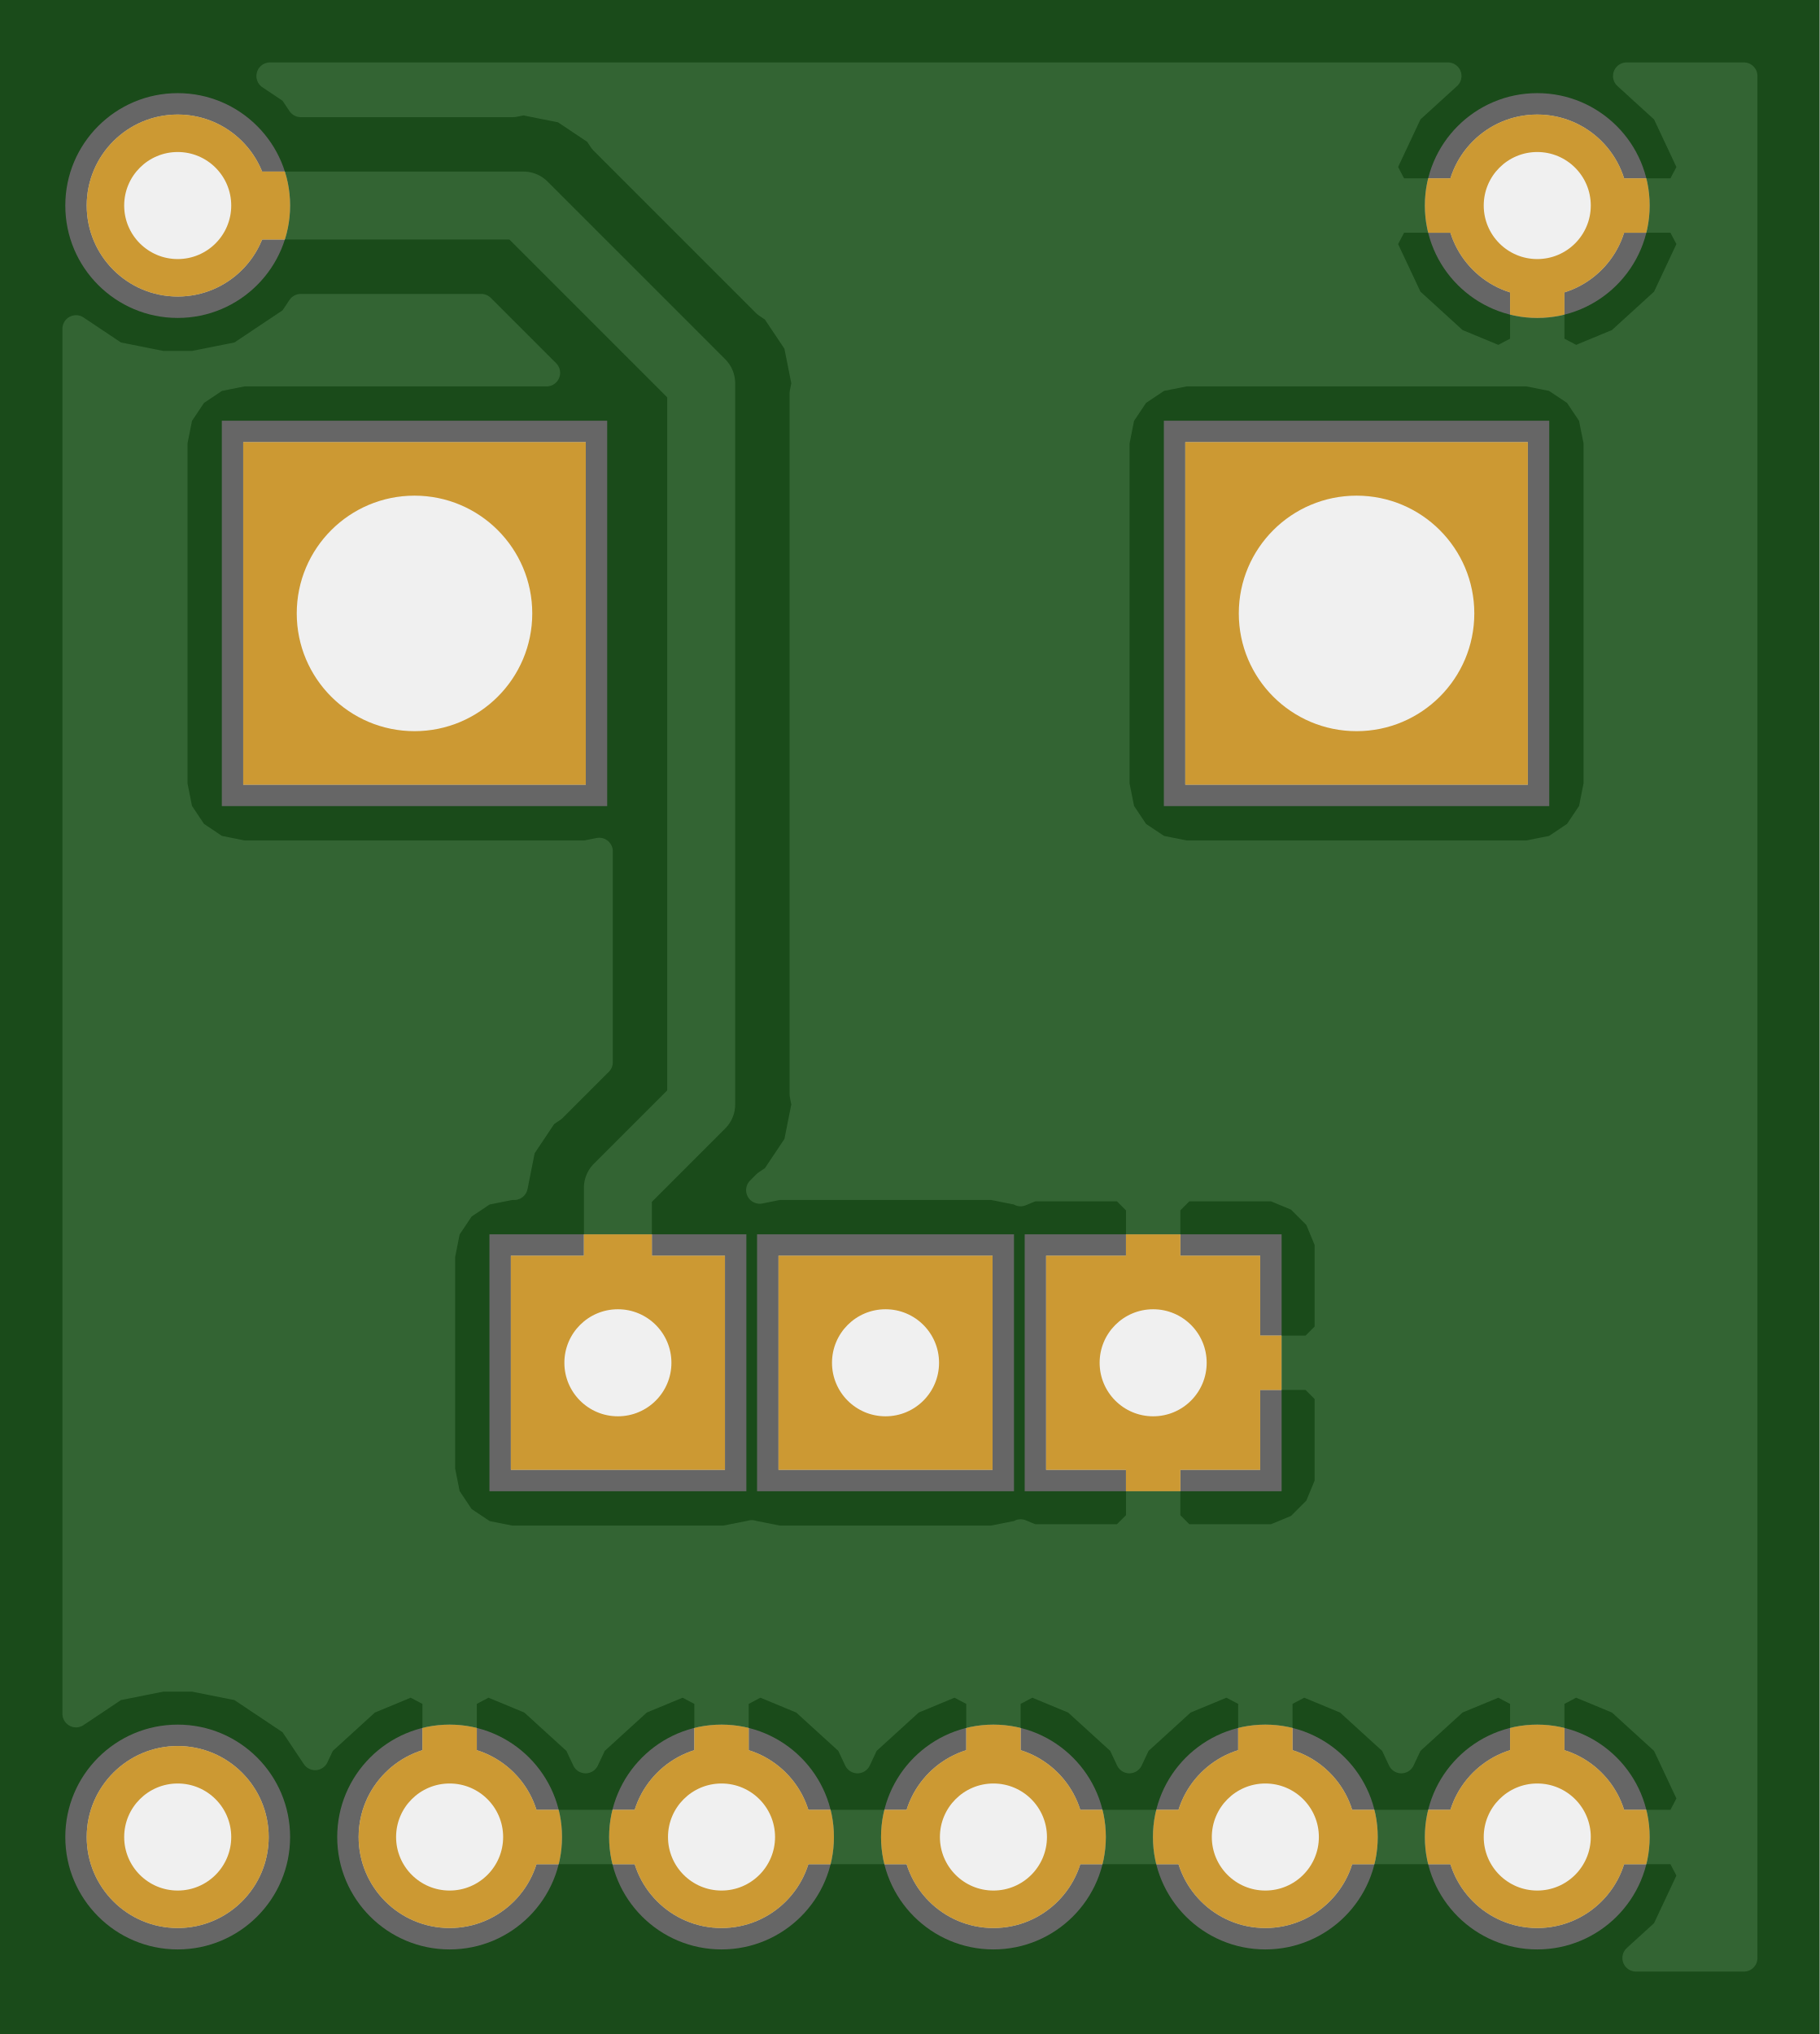
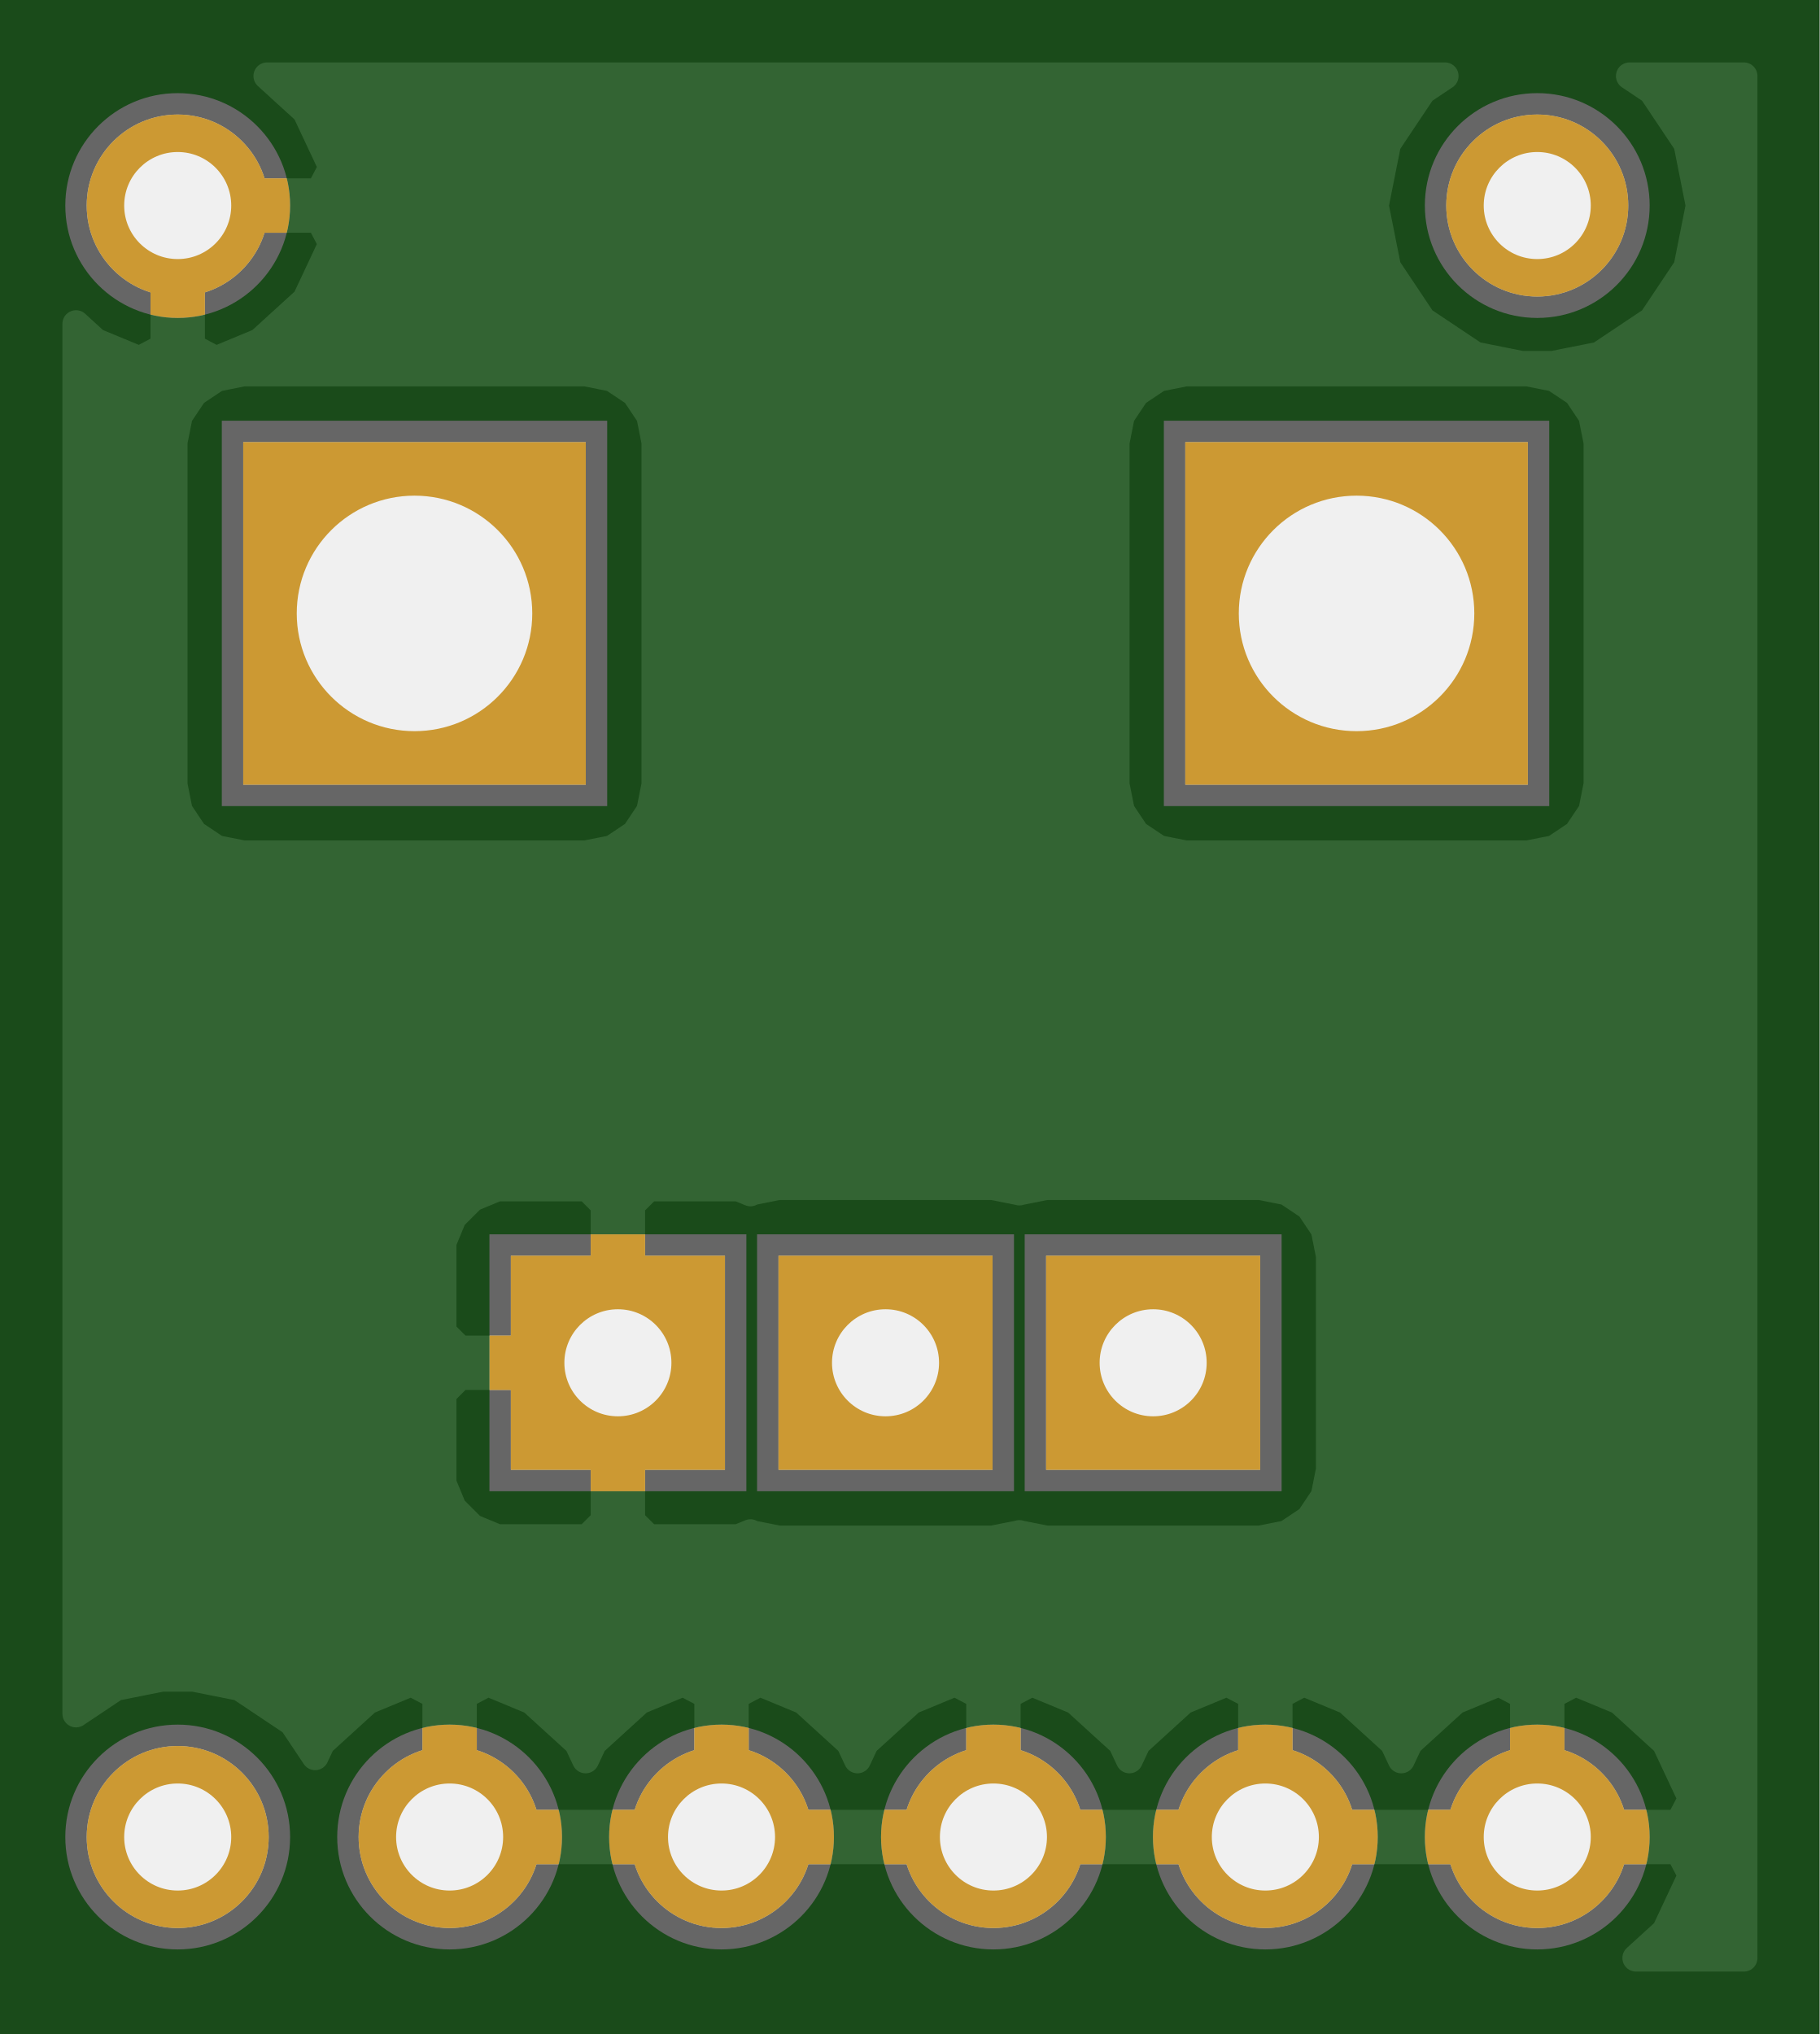
- <svg xmlns="http://www.w3.org/2000/svg" xmlns:xlink="http://www.w3.org/1999/xlink" version="1.1" stroke-linecap="round" stroke-linejoin="round" stroke-width="0" fill-rule="evenodd" clip-rule="evenodd" id="dhSKt8NmKTb2kOs9XMkF_bottom" viewBox="101000 -75000 17000 19000" width="17mm" height="19mm" class="w-100 h-100">
+ <svg xmlns="http://www.w3.org/2000/svg" xmlns:xlink="http://www.w3.org/1999/xlink" version="1.1" stroke-linecap="round" stroke-linejoin="round" stroke-width="0" fill-rule="evenodd" clip-rule="evenodd" id="k1Z9Ly0tXZukV28f97GK_bottom" viewBox="101000 -75000 17000 19000" width="17mm" height="19mm" class="w-100 h-100">
  <defs>
-     <style>.dhSKt8NmKTb2kOs9XMkF_fr4 {color: #666666;}
- .dhSKt8NmKTb2kOs9XMkF_cu {color: #cccccc;}
- .dhSKt8NmKTb2kOs9XMkF_cf {color: #cc9933;}
- .dhSKt8NmKTb2kOs9XMkF_sm {color: #004200; opacity: 0.75;}
- .dhSKt8NmKTb2kOs9XMkF_ss {color: #ffffff;}
- .dhSKt8NmKTb2kOs9XMkF_sp {color: #999999;}
- .dhSKt8NmKTb2kOs9XMkF_out {color: #000000;}</style>
-     <rect x="-1050" y="-1050" width="2100" height="2100" rx="1050" ry="1050" id="hdD-TEZAPT-kZt_N0FOR_pad-10" />
-     <rect x="-1800" y="-1800" width="3600" height="3600" id="hdD-TEZAPT-kZt_N0FOR_pad-11" />
-     <rect x="-1200" y="-1200" width="2400" height="2400" id="hdD-TEZAPT-kZt_N0FOR_pad-12" />
-     <rect x="-850" y="-850" width="1700" height="1700" rx="850" ry="850" id="xu5Cgix_JtamoQYkvxIE_pad-10" />
-     <rect x="-1600" y="-1600" width="3200" height="3200" id="xu5Cgix_JtamoQYkvxIE_pad-11" />
-     <rect x="-1000" y="-1000" width="2000" height="2000" id="xu5Cgix_JtamoQYkvxIE_pad-12" />
-     <circle cx="0" cy="0" r="175" id="xu5Cgix_JtamoQYkvxIE_pad-15" />
-     <circle cx="0" cy="0" r="500" id="Y_iIv_nCjT0lIfGfV2vW_pad-1" />
-     <circle cx="0" cy="0" r="1100" id="Y_iIv_nCjT0lIfGfV2vW_pad-2" />
-     <g id="dhSKt8NmKTb2kOs9XMkF_bottom_soldermask">
-       <use xlink:href="#hdD-TEZAPT-kZt_N0FOR_pad-10" x="116340" y="-73160" />
-       <use xlink:href="#hdD-TEZAPT-kZt_N0FOR_pad-10" x="113800" y="-73160" />
-       <use xlink:href="#hdD-TEZAPT-kZt_N0FOR_pad-10" x="111260" y="-73160" />
-       <use xlink:href="#hdD-TEZAPT-kZt_N0FOR_pad-10" x="108720" y="-73160" />
-       <use xlink:href="#hdD-TEZAPT-kZt_N0FOR_pad-10" x="106180" y="-73160" />
-       <use xlink:href="#hdD-TEZAPT-kZt_N0FOR_pad-10" x="103640" y="-73160" />
-       <use xlink:href="#hdD-TEZAPT-kZt_N0FOR_pad-10" x="116340" y="-57920" />
-       <use xlink:href="#hdD-TEZAPT-kZt_N0FOR_pad-10" x="103640" y="-57920" />
-       <use xlink:href="#hdD-TEZAPT-kZt_N0FOR_pad-11" x="114128" y="-61730" />
-       <use xlink:href="#hdD-TEZAPT-kZt_N0FOR_pad-12" x="112228" y="-68730" />
-       <use xlink:href="#hdD-TEZAPT-kZt_N0FOR_pad-12" x="109728" y="-68730" />
-       <use xlink:href="#hdD-TEZAPT-kZt_N0FOR_pad-12" x="107228" y="-68730" />
-       <use xlink:href="#hdD-TEZAPT-kZt_N0FOR_pad-11" x="105328" y="-61730" />
+     <style>.k1Z9Ly0tXZukV28f97GK_fr4 {color: #666666;}
+ .k1Z9Ly0tXZukV28f97GK_cu {color: #cccccc;}
+ .k1Z9Ly0tXZukV28f97GK_cf {color: #cc9933;}
+ .k1Z9Ly0tXZukV28f97GK_sm {color: #004200; opacity: 0.75;}
+ .k1Z9Ly0tXZukV28f97GK_ss {color: #ffffff;}
+ .k1Z9Ly0tXZukV28f97GK_sp {color: #999999;}
+ .k1Z9Ly0tXZukV28f97GK_out {color: #000000;}</style>
+     <rect x="-1050" y="-1050" width="2100" height="2100" rx="1050" ry="1050" id="PtzRZPtSU6auzMOKaxxV_pad-10" />
+     <rect x="-1800" y="-1800" width="3600" height="3600" id="PtzRZPtSU6auzMOKaxxV_pad-11" />
+     <rect x="-1200" y="-1200" width="2400" height="2400" id="PtzRZPtSU6auzMOKaxxV_pad-12" />
+     <rect x="-850" y="-850" width="1700" height="1700" rx="850" ry="850" id="iMvUg0qoaDJU-vgGCYOq_pad-10" />
+     <rect x="-1600" y="-1600" width="3200" height="3200" id="iMvUg0qoaDJU-vgGCYOq_pad-11" />
+     <rect x="-1000" y="-1000" width="2000" height="2000" id="iMvUg0qoaDJU-vgGCYOq_pad-12" />
+     <circle cx="0" cy="0" r="175" id="iMvUg0qoaDJU-vgGCYOq_pad-14" />
+     <circle cx="0" cy="0" r="500" id="w_ullhJQU_1_U3kxt01N_pad-1" />
+     <circle cx="0" cy="0" r="1100" id="w_ullhJQU_1_U3kxt01N_pad-2" />
+     <g id="k1Z9Ly0tXZukV28f97GK_bottom_soldermask">
+       <use xlink:href="#PtzRZPtSU6auzMOKaxxV_pad-10" x="116340" y="-73160" />
+       <use xlink:href="#PtzRZPtSU6auzMOKaxxV_pad-10" x="113800" y="-73160" />
+       <use xlink:href="#PtzRZPtSU6auzMOKaxxV_pad-10" x="111260" y="-73160" />
+       <use xlink:href="#PtzRZPtSU6auzMOKaxxV_pad-10" x="108720" y="-73160" />
+       <use xlink:href="#PtzRZPtSU6auzMOKaxxV_pad-10" x="106180" y="-73160" />
+       <use xlink:href="#PtzRZPtSU6auzMOKaxxV_pad-10" x="103640" y="-73160" />
+       <use xlink:href="#PtzRZPtSU6auzMOKaxxV_pad-10" x="116340" y="-57920" />
+       <use xlink:href="#PtzRZPtSU6auzMOKaxxV_pad-10" x="103640" y="-57920" />
+       <use xlink:href="#PtzRZPtSU6auzMOKaxxV_pad-11" x="114128" y="-61730" />
+       <use xlink:href="#PtzRZPtSU6auzMOKaxxV_pad-12" x="112228" y="-68730" />
+       <use xlink:href="#PtzRZPtSU6auzMOKaxxV_pad-12" x="109728" y="-68730" />
+       <use xlink:href="#PtzRZPtSU6auzMOKaxxV_pad-12" x="107228" y="-68730" />
+       <use xlink:href="#PtzRZPtSU6auzMOKaxxV_pad-11" x="105328" y="-61730" />
    </g>
-     <g id="dhSKt8NmKTb2kOs9XMkF_bottom_copper">
-       <use xlink:href="#xu5Cgix_JtamoQYkvxIE_pad-10" x="116340" y="-73160" />
-       <use xlink:href="#xu5Cgix_JtamoQYkvxIE_pad-10" x="113800" y="-73160" />
-       <use xlink:href="#xu5Cgix_JtamoQYkvxIE_pad-10" x="111260" y="-73160" />
-       <use xlink:href="#xu5Cgix_JtamoQYkvxIE_pad-10" x="108720" y="-73160" />
-       <use xlink:href="#xu5Cgix_JtamoQYkvxIE_pad-10" x="106180" y="-73160" />
-       <use xlink:href="#xu5Cgix_JtamoQYkvxIE_pad-10" x="103640" y="-73160" />
-       <use xlink:href="#xu5Cgix_JtamoQYkvxIE_pad-10" x="116340" y="-57920" />
-       <use xlink:href="#xu5Cgix_JtamoQYkvxIE_pad-10" x="103640" y="-57920" />
-       <use xlink:href="#xu5Cgix_JtamoQYkvxIE_pad-11" x="114128" y="-61730" />
-       <use xlink:href="#xu5Cgix_JtamoQYkvxIE_pad-12" x="112228" y="-68730" />
-       <use xlink:href="#xu5Cgix_JtamoQYkvxIE_pad-12" x="109728" y="-68730" />
-       <use xlink:href="#xu5Cgix_JtamoQYkvxIE_pad-12" x="107228" y="-68730" />
-       <use xlink:href="#xu5Cgix_JtamoQYkvxIE_pad-11" x="105328" y="-61730" />
-       <path d="M 112228 -67095 112228 -68730 M 111450 -66317 112228 -67095 M 111450 -59580 111450 -66317 M 113110 -57920 111450 -59580 M 116340 -57920 113110 -57920" fill="none" stroke-width="635" />
-       <path d="M 102444.817 -57038.642 102198.514 -57563.108 102319.181 -57793 103513 -57793 103513 -57773 103767 -57773 103767 -57793 104960.819 -57793 105081.486 -57563.108 104835.183 -57038.642 104474.567 -56710 115477.964 -56710 115269.375 -56849.375 115190.446 -56967.5 113203.81 -56967.5 113110 -56948.84 113016.19 -56967.5 112738.353 -57022.765 112423.286 -57233.286 112370.147 -57312.814 110842.819 -58840.144 110763.286 -58893.286 110563.93 -59191.645 110552.765 -59208.354 110478.84 -59580 110497.5 -59673.81 110497.501 -66223.185 110478.84 -66317 110552.765 -66688.646 110552.766 -66688.647 110763.287 -67003.714 110842.817 -67056.854 110903.415 -67117.452 110728 -67082.56 108728 -67082.56 108480.235 -67131.843 108466.084 -67141.299 108354.309 -67095 107513.75 -67095 107355 -67253.75 107355 -68603 107375 -68603 107375 -68857 107355 -68857 107355 -70206.25 107513.75 -70365 108354.309 -70365 108466.084 -70318.701 108480.235 -70328.157 108728 -70377.44 110728 -70377.44 110975.765 -70328.157 110978 -70326.664 110980.235 -70328.157 111228 -70377.44 113228 -70377.44 113475.765 -70328.157 113685.809 -70187.809 113826.157 -69977.765 113875.44 -69730 113875.44 -67730 113826.157 -67482.235 113685.809 -67272.191 113475.765 -67131.843 113228 -67082.56 113196.686 -67082.56 113165.183 -66924.185 113125.235 -66723.353 112914.714 -66408.286 112835.183 -66355.145 112402.5 -65922.463 112402.5 -63952.477 112528 -63977.44 115728 -63977.44 115975.765 -63928.157 116185.809 -63787.809 116326.157 -63577.765 116375.44 -63330 116375.44 -60130 116326.157 -59882.235 116185.809 -59672.191 115975.765 -59531.843 115728 -59482.56 112894.478 -59482.56 113504.539 -58872.5 115190.446 -58872.5 115269.375 -58990.625 115760.582 -59318.839 116193.744 -59405 116486.256 -59405 116919.418 -59318.839 117290.001 -59071.223 117290 -72008.776 116919.418 -71761.161 116486.256 -71675 116193.744 -71675 115760.582 -71761.161 115269.375 -72089.375 115056.157 -72408.478 114995.183 -72278.642 114566.924 -71888.355 114156.89 -71718.524 113927 -71839.845 113927 -73033 113947 -73033 113947 -73287 113927 -73287 113927 -73307 113673 -73307 113673 -73287 111387 -73287 111387 -73307 111133 -73307 111133 -73287 108847 -73287 108847 -73307 108593 -73307 108593 -73287 106307 -73287 106307 -73307 106053 -73307 106053 -73287 103767 -73287 103767 -73307 103513 -73307 103513 -73287 102319.181 -73287 102198.514 -73516.892 102444.817 -74041.358 102717.65 -74290 101710 -74290 101710 -72803.108 102198.514 -72803.108 102319.181 -73033 103513 -73033 103513 -71839.845 103767 -71839.845 103767 -73033 106053 -73033 106053 -71839.845 106307 -71839.845 106307 -73033 108593 -73033 108593 -71839.845 108847 -71839.845 108847 -73033 111133 -73033 111133 -71839.845 111387 -71839.845 111387 -73033 113673 -73033 113673 -71839.845 113443.11 -71718.524 113033.076 -71888.355 112604.817 -72278.642 112530 -72437.954 112455.183 -72278.642 112026.924 -71888.355 111616.89 -71718.524 111387 -71839.845 111133 -71839.845 110903.11 -71718.524 110493.076 -71888.355 110064.817 -72278.642 109990 -72437.954 109915.183 -72278.642 109486.924 -71888.355 109076.89 -71718.524 108847 -71839.845 108593 -71839.845 108363.11 -71718.524 107953.076 -71888.355 107524.817 -72278.642 107450 -72437.954 107375.183 -72278.642 106946.924 -71888.355 106536.89 -71718.524 106307 -71839.845 106053 -71839.845 105823.11 -71718.524 105413.076 -71888.355 104984.817 -72278.642 104910 -72437.954 104835.183 -72278.642 104406.924 -71888.355 103996.89 -71718.524 103767 -71839.845 103513 -71839.845 103283.11 -71718.524 102873.076 -71888.355 102444.817 -72278.642 102198.514 -72803.108 101710 -72803.108 101710 -69015.75 105593 -69015.75 105593 -69856.31 105689.673 -70089.699 105868.302 -70268.327 106101.691 -70365 106942.25 -70365 107101 -70206.25 107101 -68857 105751.75 -68857 105593 -69015.75 101710 -69015.75 101710 -67603.69 105593 -67603.69 105593 -68444.25 105751.75 -68603 107101 -68603 107101 -67253.75 106942.25 -67095 106101.691 -67095 105868.302 -67191.673 105689.673 -67370.301 105593 -67603.69 101710 -67603.69 101710 -60130 103080.56 -60130 103080.56 -63330 103129.843 -63577.765 103270.191 -63787.809 103480.235 -63928.157 103728 -63977.44 106928 -63977.44 107175.765 -63928.157 107385.809 -63787.809 107526.157 -63577.765 107575.44 -63330 107575.44 -60130 107526.157 -59882.235 107385.809 -59672.191 107175.765 -59531.843 106928 -59482.56 103728 -59482.56 103480.235 -59531.843 103270.191 -59672.191 103129.843 -59882.235 103080.56 -60130 101710 -60130 101710 -58276.892 102198.514 -58276.892 102444.817 -58801.358 102873.076 -59191.645 103283.11 -59361.476 103513 -59240.155 103513 -58047 103767 -58047 103767 -59240.155 103996.89 -59361.476 104406.924 -59191.645 104835.183 -58801.358 105081.486 -58276.892 104960.819 -58047 103767 -58047 103513 -58047 102319.181 -58047 102198.514 -58276.892 101710 -58276.892 101710 -56710 102805.433 -56710 102444.817 -57038.642 102444.817 -57038.642" />
-       <path d="M 102444.817 -57038.642 102198.514 -57563.108 102319.181 -57793 103513 -57793 103513 -57773 103767 -57773 103767 -57793 104960.819 -57793 105081.486 -57563.108 104835.183 -57038.642 104474.567 -56710 115477.964 -56710 115269.375 -56849.375 115190.446 -56967.5 113203.81 -56967.5 113110 -56948.84 113016.19 -56967.5 112738.353 -57022.765 112423.286 -57233.286 112370.147 -57312.814 110842.819 -58840.144 110763.286 -58893.286 110563.93 -59191.645 110552.765 -59208.354 110478.84 -59580 110497.5 -59673.81 110497.501 -66223.185 110478.84 -66317 110552.765 -66688.646 110552.766 -66688.647 110763.287 -67003.714 110842.817 -67056.854 110903.415 -67117.452 110728 -67082.56 108728 -67082.56 108480.235 -67131.843 108466.084 -67141.299 108354.309 -67095 107513.75 -67095 107355 -67253.75 107355 -68603 107375 -68603 107375 -68857 107355 -68857 107355 -70206.25 107513.75 -70365 108354.309 -70365 108466.084 -70318.701 108480.235 -70328.157 108728 -70377.44 110728 -70377.44 110975.765 -70328.157 110978 -70326.664 110980.235 -70328.157 111228 -70377.44 113228 -70377.44 113475.765 -70328.157 113685.809 -70187.809 113826.157 -69977.765 113875.44 -69730 113875.44 -67730 113826.157 -67482.235 113685.809 -67272.191 113475.765 -67131.843 113228 -67082.56 113196.686 -67082.56 113165.183 -66924.185 113125.235 -66723.353 112914.714 -66408.286 112835.183 -66355.145 112402.5 -65922.463 112402.5 -63952.477 112528 -63977.44 115728 -63977.44 115975.765 -63928.157 116185.809 -63787.809 116326.157 -63577.765 116375.44 -63330 116375.44 -60130 116326.157 -59882.235 116185.809 -59672.191 115975.765 -59531.843 115728 -59482.56 112894.478 -59482.56 113504.539 -58872.5 115190.446 -58872.5 115269.375 -58990.625 115760.582 -59318.839 116193.744 -59405 116486.256 -59405 116919.418 -59318.839 117290.001 -59071.223 117290 -72008.776 116919.418 -71761.161 116486.256 -71675 116193.744 -71675 115760.582 -71761.161 115269.375 -72089.375 115056.157 -72408.478 114995.183 -72278.642 114566.924 -71888.355 114156.89 -71718.524 113927 -71839.845 113927 -73033 113947 -73033 113947 -73287 113927 -73287 113927 -73307 113673 -73307 113673 -73287 111387 -73287 111387 -73307 111133 -73307 111133 -73287 108847 -73287 108847 -73307 108593 -73307 108593 -73287 106307 -73287 106307 -73307 106053 -73307 106053 -73287 103767 -73287 103767 -73307 103513 -73307 103513 -73287 102319.181 -73287 102198.514 -73516.892 102444.817 -74041.358 102717.65 -74290 101710 -74290 101710 -72803.108 102198.514 -72803.108 102319.181 -73033 103513 -73033 103513 -71839.845 103767 -71839.845 103767 -73033 106053 -73033 106053 -71839.845 106307 -71839.845 106307 -73033 108593 -73033 108593 -71839.845 108847 -71839.845 108847 -73033 111133 -73033 111133 -71839.845 111387 -71839.845 111387 -73033 113673 -73033 113673 -71839.845 113443.11 -71718.524 113033.076 -71888.355 112604.817 -72278.642 112530 -72437.954 112455.183 -72278.642 112026.924 -71888.355 111616.89 -71718.524 111387 -71839.845 111133 -71839.845 110903.11 -71718.524 110493.076 -71888.355 110064.817 -72278.642 109990 -72437.954 109915.183 -72278.642 109486.924 -71888.355 109076.89 -71718.524 108847 -71839.845 108593 -71839.845 108363.11 -71718.524 107953.076 -71888.355 107524.817 -72278.642 107450 -72437.954 107375.183 -72278.642 106946.924 -71888.355 106536.89 -71718.524 106307 -71839.845 106053 -71839.845 105823.11 -71718.524 105413.076 -71888.355 104984.817 -72278.642 104910 -72437.954 104835.183 -72278.642 104406.924 -71888.355 103996.89 -71718.524 103767 -71839.845 103513 -71839.845 103283.11 -71718.524 102873.076 -71888.355 102444.817 -72278.642 102198.514 -72803.108 101710 -72803.108 101710 -69015.75 105593 -69015.75 105593 -69856.31 105689.673 -70089.699 105868.302 -70268.327 106101.691 -70365 106942.25 -70365 107101 -70206.25 107101 -68857 105751.75 -68857 105593 -69015.75 101710 -69015.75 101710 -67603.69 105593 -67603.69 105593 -68444.25 105751.75 -68603 107101 -68603 107101 -67253.75 106942.25 -67095 106101.691 -67095 105868.302 -67191.673 105689.673 -67370.301 105593 -67603.69 101710 -67603.69 101710 -60130 103080.56 -60130 103080.56 -63330 103129.843 -63577.765 103270.191 -63787.809 103480.235 -63928.157 103728 -63977.44 106928 -63977.44 107175.765 -63928.157 107385.809 -63787.809 107526.157 -63577.765 107575.44 -63330 107575.44 -60130 107526.157 -59882.235 107385.809 -59672.191 107175.765 -59531.843 106928 -59482.56 103728 -59482.56 103480.235 -59531.843 103270.191 -59672.191 103129.843 -59882.235 103080.56 -60130 101710 -60130 101710 -58276.892 102198.514 -58276.892 102444.817 -58801.358 102873.076 -59191.645 103283.11 -59361.476 103513 -59240.155 103513 -58047 103767 -58047 103767 -59240.155 103996.89 -59361.476 104406.924 -59191.645 104835.183 -58801.358 105081.486 -58276.892 104960.819 -58047 103767 -58047 103513 -58047 102319.181 -58047 102198.514 -58276.892 101710 -58276.892 101710 -56710 102805.433 -56710 102444.817 -57038.642" fill="none" stroke-width="254" />
-       <use xlink:href="#xu5Cgix_JtamoQYkvxIE_pad-15" x="116340" y="-73160" />
-       <use xlink:href="#xu5Cgix_JtamoQYkvxIE_pad-15" x="113800" y="-73160" />
-       <use xlink:href="#xu5Cgix_JtamoQYkvxIE_pad-15" x="111260" y="-73160" />
-       <use xlink:href="#xu5Cgix_JtamoQYkvxIE_pad-15" x="108720" y="-73160" />
-       <use xlink:href="#xu5Cgix_JtamoQYkvxIE_pad-15" x="106180" y="-73160" />
-       <use xlink:href="#xu5Cgix_JtamoQYkvxIE_pad-15" x="103640" y="-73160" />
-       <use xlink:href="#xu5Cgix_JtamoQYkvxIE_pad-15" x="116340" y="-57920" />
-       <use xlink:href="#xu5Cgix_JtamoQYkvxIE_pad-15" x="103640" y="-57920" />
-       <use xlink:href="#xu5Cgix_JtamoQYkvxIE_pad-15" x="114128" y="-61730" />
-       <use xlink:href="#xu5Cgix_JtamoQYkvxIE_pad-15" x="112228" y="-68730" />
-       <use xlink:href="#xu5Cgix_JtamoQYkvxIE_pad-15" x="109728" y="-68730" />
-       <use xlink:href="#xu5Cgix_JtamoQYkvxIE_pad-15" x="107228" y="-68730" />
-       <use xlink:href="#xu5Cgix_JtamoQYkvxIE_pad-15" x="105328" y="-61730" />
+     <g id="k1Z9Ly0tXZukV28f97GK_bottom_copper">
+       <use xlink:href="#iMvUg0qoaDJU-vgGCYOq_pad-10" x="116340" y="-73160" />
+       <use xlink:href="#iMvUg0qoaDJU-vgGCYOq_pad-10" x="113800" y="-73160" />
+       <use xlink:href="#iMvUg0qoaDJU-vgGCYOq_pad-10" x="111260" y="-73160" />
+       <use xlink:href="#iMvUg0qoaDJU-vgGCYOq_pad-10" x="108720" y="-73160" />
+       <use xlink:href="#iMvUg0qoaDJU-vgGCYOq_pad-10" x="106180" y="-73160" />
+       <use xlink:href="#iMvUg0qoaDJU-vgGCYOq_pad-10" x="103640" y="-73160" />
+       <use xlink:href="#iMvUg0qoaDJU-vgGCYOq_pad-10" x="116340" y="-57920" />
+       <use xlink:href="#iMvUg0qoaDJU-vgGCYOq_pad-10" x="103640" y="-57920" />
+       <use xlink:href="#iMvUg0qoaDJU-vgGCYOq_pad-11" x="114128" y="-61730" />
+       <use xlink:href="#iMvUg0qoaDJU-vgGCYOq_pad-12" x="112228" y="-68730" />
+       <use xlink:href="#iMvUg0qoaDJU-vgGCYOq_pad-12" x="109728" y="-68730" />
+       <use xlink:href="#iMvUg0qoaDJU-vgGCYOq_pad-12" x="107228" y="-68730" />
+       <use xlink:href="#iMvUg0qoaDJU-vgGCYOq_pad-11" x="105328" y="-61730" />
+       <path d="M 102569.375 -56849.375 102241.161 -57340.582 102125.908 -57920 102241.161 -58499.418 102569.375 -58990.625 103060.582 -59318.839 103493.744 -59405 103786.256 -59405 104219.418 -59318.839 104710.625 -58990.625 105038.839 -58499.418 105083.102 -58276.892 114898.514 -58276.892 115144.817 -58801.358 115573.076 -59191.645 115983.11 -59361.476 116213 -59240.155 116213 -58047 115019.181 -58047 114898.514 -58276.892 105083.102 -58276.892 105154.092 -57920 105038.839 -57340.582 104710.625 -56849.375 104502.036 -56710 115505.433 -56710 115144.817 -57038.642 114898.514 -57563.108 115019.181 -57793 116213 -57793 116213 -57773 116467 -57773 116467 -57793 116487 -57793 116487 -58047 116467 -58047 116467 -59240.155 116696.89 -59361.476 117106.924 -59191.645 117290.001 -59024.801 117290 -72008.776 116919.418 -71761.161 116486.256 -71675 116193.744 -71675 115760.582 -71761.161 115269.375 -72089.375 115056.157 -72408.478 114995.183 -72278.642 114566.924 -71888.355 114156.89 -71718.524 113927 -71839.845 113927 -73033 113947 -73033 113947 -73287 113927 -73287 113927 -73307 113673 -73307 113673 -73287 111387 -73287 111387 -73307 111133 -73307 111133 -73287 108847 -73287 108847 -73307 108593 -73307 108593 -73287 106307 -73287 106307 -73307 106053 -73307 106053 -73287 103767 -73287 103767 -73307 103513 -73307 103513 -73287 102319.181 -73287 102198.514 -73516.892 102444.817 -74041.358 102717.65 -74290 101710 -74290 101710 -72803.108 102198.514 -72803.108 102319.181 -73033 103513 -73033 103513 -71839.845 103767 -71839.845 103767 -73033 106053 -73033 106053 -71839.845 106307 -71839.845 106307 -73033 108593 -73033 108593 -71839.845 108847 -71839.845 108847 -73033 111133 -73033 111133 -71839.845 111387 -71839.845 111387 -73033 113673 -73033 113673 -71839.845 113443.11 -71718.524 113033.076 -71888.355 112604.817 -72278.642 112530 -72437.954 112455.183 -72278.642 112026.924 -71888.355 111616.89 -71718.524 111387 -71839.845 111133 -71839.845 110903.11 -71718.524 110493.076 -71888.355 110064.817 -72278.642 109990 -72437.954 109915.183 -72278.642 109486.924 -71888.355 109076.89 -71718.524 108847 -71839.845 108593 -71839.845 108363.11 -71718.524 107953.076 -71888.355 107524.817 -72278.642 107450 -72437.954 107375.183 -72278.642 106946.924 -71888.355 106536.89 -71718.524 106307 -71839.845 106053 -71839.845 105823.11 -71718.524 105413.076 -71888.355 104984.817 -72278.642 104910 -72437.954 104835.183 -72278.642 104406.924 -71888.355 103996.89 -71718.524 103767 -71839.845 103513 -71839.845 103283.11 -71718.524 102873.076 -71888.355 102444.817 -72278.642 102198.514 -72803.108 101710 -72803.108 101710 -67730 105580.56 -67730 105580.56 -69730 105629.843 -69977.765 105770.191 -70187.809 105980.235 -70328.157 106228 -70377.44 108228 -70377.44 108475.765 -70328.157 108478 -70326.664 108480.235 -70328.157 108728 -70377.44 110728 -70377.44 110975.765 -70328.157 110989.916 -70318.701 111101.691 -70365 111942.25 -70365 112101 -70206.25 112101 -68857 112355 -68857 112355 -70206.25 112513.75 -70365 113354.309 -70365 113587.698 -70268.327 113766.327 -70089.699 113863 -69856.31 113863 -69015.75 113704.25 -68857 112355 -68857 112101 -68857 112081 -68857 112081 -68603 112101 -68603 112101 -67253.75 112355 -67253.75 112355 -68603 113704.25 -68603 113863 -68444.25 113863 -67603.69 113766.327 -67370.301 113587.698 -67191.673 113354.309 -67095 112513.75 -67095 112355 -67253.75 112101 -67253.75 111942.25 -67095 111101.691 -67095 110989.916 -67141.299 110975.765 -67131.843 110728 -67082.56 108728 -67082.56 108480.235 -67131.843 108478 -67133.336 108475.765 -67131.843 108228 -67082.56 106228 -67082.56 105980.235 -67131.843 105770.191 -67272.191 105629.843 -67482.235 105580.56 -67730 101710 -67730 101710 -60130 103080.56 -60130 103080.56 -63330 103129.843 -63577.765 103270.191 -63787.809 103480.235 -63928.157 103728 -63977.44 106928 -63977.44 107175.765 -63928.157 107385.809 -63787.809 107526.157 -63577.765 107575.44 -63330 107575.44 -60130 111880.56 -60130 111880.56 -63330 111929.843 -63577.765 112070.191 -63787.809 112280.235 -63928.157 112528 -63977.44 115728 -63977.44 115975.765 -63928.157 116185.809 -63787.809 116326.157 -63577.765 116375.44 -63330 116375.44 -60130 116326.157 -59882.235 116185.809 -59672.191 115975.765 -59531.843 115728 -59482.56 112528 -59482.56 112280.235 -59531.843 112070.191 -59672.191 111929.843 -59882.235 111880.56 -60130 107575.44 -60130 107526.157 -59882.235 107385.809 -59672.191 107175.765 -59531.843 106928 -59482.56 103728 -59482.56 103480.235 -59531.843 103270.191 -59672.191 103129.843 -59882.235 103080.56 -60130 101710 -60130 101710 -56710 102777.964 -56710 102569.375 -56849.375 102569.375 -56849.375" />
+       <path d="M 102569.375 -56849.375 102241.161 -57340.582 102125.908 -57920 102241.161 -58499.418 102569.375 -58990.625 103060.582 -59318.839 103493.744 -59405 103786.256 -59405 104219.418 -59318.839 104710.625 -58990.625 105038.839 -58499.418 105083.102 -58276.892 114898.514 -58276.892 115144.817 -58801.358 115573.076 -59191.645 115983.11 -59361.476 116213 -59240.155 116213 -58047 115019.181 -58047 114898.514 -58276.892 105083.102 -58276.892 105154.092 -57920 105038.839 -57340.582 104710.625 -56849.375 104502.036 -56710 115505.433 -56710 115144.817 -57038.642 114898.514 -57563.108 115019.181 -57793 116213 -57793 116213 -57773 116467 -57773 116467 -57793 116487 -57793 116487 -58047 116467 -58047 116467 -59240.155 116696.89 -59361.476 117106.924 -59191.645 117290.001 -59024.801 117290 -72008.776 116919.418 -71761.161 116486.256 -71675 116193.744 -71675 115760.582 -71761.161 115269.375 -72089.375 115056.157 -72408.478 114995.183 -72278.642 114566.924 -71888.355 114156.89 -71718.524 113927 -71839.845 113927 -73033 113947 -73033 113947 -73287 113927 -73287 113927 -73307 113673 -73307 113673 -73287 111387 -73287 111387 -73307 111133 -73307 111133 -73287 108847 -73287 108847 -73307 108593 -73307 108593 -73287 106307 -73287 106307 -73307 106053 -73307 106053 -73287 103767 -73287 103767 -73307 103513 -73307 103513 -73287 102319.181 -73287 102198.514 -73516.892 102444.817 -74041.358 102717.65 -74290 101710 -74290 101710 -72803.108 102198.514 -72803.108 102319.181 -73033 103513 -73033 103513 -71839.845 103767 -71839.845 103767 -73033 106053 -73033 106053 -71839.845 106307 -71839.845 106307 -73033 108593 -73033 108593 -71839.845 108847 -71839.845 108847 -73033 111133 -73033 111133 -71839.845 111387 -71839.845 111387 -73033 113673 -73033 113673 -71839.845 113443.11 -71718.524 113033.076 -71888.355 112604.817 -72278.642 112530 -72437.954 112455.183 -72278.642 112026.924 -71888.355 111616.89 -71718.524 111387 -71839.845 111133 -71839.845 110903.11 -71718.524 110493.076 -71888.355 110064.817 -72278.642 109990 -72437.954 109915.183 -72278.642 109486.924 -71888.355 109076.89 -71718.524 108847 -71839.845 108593 -71839.845 108363.11 -71718.524 107953.076 -71888.355 107524.817 -72278.642 107450 -72437.954 107375.183 -72278.642 106946.924 -71888.355 106536.89 -71718.524 106307 -71839.845 106053 -71839.845 105823.11 -71718.524 105413.076 -71888.355 104984.817 -72278.642 104910 -72437.954 104835.183 -72278.642 104406.924 -71888.355 103996.89 -71718.524 103767 -71839.845 103513 -71839.845 103283.11 -71718.524 102873.076 -71888.355 102444.817 -72278.642 102198.514 -72803.108 101710 -72803.108 101710 -67730 105580.56 -67730 105580.56 -69730 105629.843 -69977.765 105770.191 -70187.809 105980.235 -70328.157 106228 -70377.44 108228 -70377.44 108475.765 -70328.157 108478 -70326.664 108480.235 -70328.157 108728 -70377.44 110728 -70377.44 110975.765 -70328.157 110989.916 -70318.701 111101.691 -70365 111942.25 -70365 112101 -70206.25 112101 -68857 112355 -68857 112355 -70206.25 112513.75 -70365 113354.309 -70365 113587.698 -70268.327 113766.327 -70089.699 113863 -69856.31 113863 -69015.75 113704.25 -68857 112355 -68857 112101 -68857 112081 -68857 112081 -68603 112101 -68603 112101 -67253.75 112355 -67253.75 112355 -68603 113704.25 -68603 113863 -68444.25 113863 -67603.69 113766.327 -67370.301 113587.698 -67191.673 113354.309 -67095 112513.75 -67095 112355 -67253.75 112101 -67253.75 111942.25 -67095 111101.691 -67095 110989.916 -67141.299 110975.765 -67131.843 110728 -67082.56 108728 -67082.56 108480.235 -67131.843 108478 -67133.336 108475.765 -67131.843 108228 -67082.56 106228 -67082.56 105980.235 -67131.843 105770.191 -67272.191 105629.843 -67482.235 105580.56 -67730 101710 -67730 101710 -60130 103080.56 -60130 103080.56 -63330 103129.843 -63577.765 103270.191 -63787.809 103480.235 -63928.157 103728 -63977.44 106928 -63977.44 107175.765 -63928.157 107385.809 -63787.809 107526.157 -63577.765 107575.44 -63330 107575.44 -60130 111880.56 -60130 111880.56 -63330 111929.843 -63577.765 112070.191 -63787.809 112280.235 -63928.157 112528 -63977.44 115728 -63977.44 115975.765 -63928.157 116185.809 -63787.809 116326.157 -63577.765 116375.44 -63330 116375.44 -60130 116326.157 -59882.235 116185.809 -59672.191 115975.765 -59531.843 115728 -59482.56 112528 -59482.56 112280.235 -59531.843 112070.191 -59672.191 111929.843 -59882.235 111880.56 -60130 107575.44 -60130 107526.157 -59882.235 107385.809 -59672.191 107175.765 -59531.843 106928 -59482.56 103728 -59482.56 103480.235 -59531.843 103270.191 -59672.191 103129.843 -59882.235 103080.56 -60130 101710 -60130 101710 -56710 102777.964 -56710 102569.375 -56849.375" fill="none" stroke-width="254" />
+       <use xlink:href="#iMvUg0qoaDJU-vgGCYOq_pad-14" x="116340" y="-73160" />
+       <use xlink:href="#iMvUg0qoaDJU-vgGCYOq_pad-14" x="113800" y="-73160" />
+       <use xlink:href="#iMvUg0qoaDJU-vgGCYOq_pad-14" x="111260" y="-73160" />
+       <use xlink:href="#iMvUg0qoaDJU-vgGCYOq_pad-14" x="108720" y="-73160" />
+       <use xlink:href="#iMvUg0qoaDJU-vgGCYOq_pad-14" x="106180" y="-73160" />
+       <use xlink:href="#iMvUg0qoaDJU-vgGCYOq_pad-14" x="103640" y="-73160" />
+       <use xlink:href="#iMvUg0qoaDJU-vgGCYOq_pad-14" x="116340" y="-57920" />
+       <use xlink:href="#iMvUg0qoaDJU-vgGCYOq_pad-14" x="103640" y="-57920" />
+       <use xlink:href="#iMvUg0qoaDJU-vgGCYOq_pad-14" x="114128" y="-61730" />
+       <use xlink:href="#iMvUg0qoaDJU-vgGCYOq_pad-14" x="112228" y="-68730" />
+       <use xlink:href="#iMvUg0qoaDJU-vgGCYOq_pad-14" x="109728" y="-68730" />
+       <use xlink:href="#iMvUg0qoaDJU-vgGCYOq_pad-14" x="107228" y="-68730" />
+       <use xlink:href="#iMvUg0qoaDJU-vgGCYOq_pad-14" x="105328" y="-61730" />
    </g>
-     <g id="dhSKt8NmKTb2kOs9XMkF_bottom_drill1">
-       <use xlink:href="#Y_iIv_nCjT0lIfGfV2vW_pad-1" x="107228" y="-68730" />
-       <use xlink:href="#Y_iIv_nCjT0lIfGfV2vW_pad-1" x="109728" y="-68730" />
-       <use xlink:href="#Y_iIv_nCjT0lIfGfV2vW_pad-1" x="112228" y="-68730" />
-       <use xlink:href="#Y_iIv_nCjT0lIfGfV2vW_pad-1" x="116340" y="-57920" />
-       <use xlink:href="#Y_iIv_nCjT0lIfGfV2vW_pad-1" x="103640" y="-57920" />
-       <use xlink:href="#Y_iIv_nCjT0lIfGfV2vW_pad-1" x="103640" y="-73160" />
-       <use xlink:href="#Y_iIv_nCjT0lIfGfV2vW_pad-1" x="106180" y="-73160" />
-       <use xlink:href="#Y_iIv_nCjT0lIfGfV2vW_pad-1" x="108720" y="-73160" />
-       <use xlink:href="#Y_iIv_nCjT0lIfGfV2vW_pad-1" x="111260" y="-73160" />
-       <use xlink:href="#Y_iIv_nCjT0lIfGfV2vW_pad-1" x="113800" y="-73160" />
-       <use xlink:href="#Y_iIv_nCjT0lIfGfV2vW_pad-1" x="116340" y="-73160" />
-       <use xlink:href="#Y_iIv_nCjT0lIfGfV2vW_pad-2" x="105328" y="-61730" />
-       <use xlink:href="#Y_iIv_nCjT0lIfGfV2vW_pad-2" x="114128" y="-61730" />
+     <g id="k1Z9Ly0tXZukV28f97GK_bottom_drill1">
+       <use xlink:href="#w_ullhJQU_1_U3kxt01N_pad-1" x="107228" y="-68730" />
+       <use xlink:href="#w_ullhJQU_1_U3kxt01N_pad-1" x="109728" y="-68730" />
+       <use xlink:href="#w_ullhJQU_1_U3kxt01N_pad-1" x="112228" y="-68730" />
+       <use xlink:href="#w_ullhJQU_1_U3kxt01N_pad-1" x="116340" y="-57920" />
+       <use xlink:href="#w_ullhJQU_1_U3kxt01N_pad-1" x="103640" y="-57920" />
+       <use xlink:href="#w_ullhJQU_1_U3kxt01N_pad-1" x="103640" y="-73160" />
+       <use xlink:href="#w_ullhJQU_1_U3kxt01N_pad-1" x="106180" y="-73160" />
+       <use xlink:href="#w_ullhJQU_1_U3kxt01N_pad-1" x="108720" y="-73160" />
+       <use xlink:href="#w_ullhJQU_1_U3kxt01N_pad-1" x="111260" y="-73160" />
+       <use xlink:href="#w_ullhJQU_1_U3kxt01N_pad-1" x="113800" y="-73160" />
+       <use xlink:href="#w_ullhJQU_1_U3kxt01N_pad-1" x="116340" y="-73160" />
+       <use xlink:href="#w_ullhJQU_1_U3kxt01N_pad-2" x="105328" y="-61730" />
+       <use xlink:href="#w_ullhJQU_1_U3kxt01N_pad-2" x="114128" y="-61730" />
    </g>
-     <clipPath id="dhSKt8NmKTb2kOs9XMkF_bottom_outline">
+     <clipPath id="k1Z9Ly0tXZukV28f97GK_bottom_outline">
      <path d="M 101000 -56000 101000 -75000 118000 -75000 118000 -56000 101000 -56000" fill="none" stroke-width="150" />
    </clipPath>
-     <mask id="dhSKt8NmKTb2kOs9XMkF_bottom_mech-mask">
+     <mask id="k1Z9Ly0tXZukV28f97GK_bottom_mech-mask">
      <g fill="#000" stroke="#000">
        <rect x="101000" y="-75000" width="17000" height="19000" fill="#fff" />
-         <use xlink:href="#dhSKt8NmKTb2kOs9XMkF_bottom_drill1" />
+         <use xlink:href="#k1Z9Ly0tXZukV28f97GK_bottom_drill1" />
      </g>
    </mask>
-     <mask id="dhSKt8NmKTb2kOs9XMkF_bottom_cf-mask">
+     <mask id="k1Z9Ly0tXZukV28f97GK_bottom_cf-mask">
      <g fill="#fff" stroke="#fff">
-         <use xlink:href="#dhSKt8NmKTb2kOs9XMkF_bottom_soldermask" />
+         <use xlink:href="#k1Z9Ly0tXZukV28f97GK_bottom_soldermask" />
      </g>
    </mask>
-     <mask id="dhSKt8NmKTb2kOs9XMkF_bottom_sm-mask">
+     <mask id="k1Z9Ly0tXZukV28f97GK_bottom_sm-mask">
      <g fill="#000" stroke="#000">
        <rect x="101000" y="-75000" width="17000" height="19000" fill="#fff" />
-         <use xlink:href="#dhSKt8NmKTb2kOs9XMkF_bottom_soldermask" />
+         <use xlink:href="#k1Z9Ly0tXZukV28f97GK_bottom_soldermask" />
      </g>
    </mask>
  </defs>
  <g transform="translate(0,-131000) scale(1,-1)">
-     <g mask="url(#dhSKt8NmKTb2kOs9XMkF_bottom_mech-mask)" clip-path="url(#dhSKt8NmKTb2kOs9XMkF_bottom_outline)" transform="translate(219000,0) scale(-1,1)">
-       <rect x="101000" y="-75000" width="17000" height="19000" fill="currentColor" class="dhSKt8NmKTb2kOs9XMkF_fr4" />
-       <use xlink:href="#dhSKt8NmKTb2kOs9XMkF_bottom_copper" fill="currentColor" stroke="currentColor" class="dhSKt8NmKTb2kOs9XMkF_cu" />
-       <use xlink:href="#dhSKt8NmKTb2kOs9XMkF_bottom_copper" fill="currentColor" stroke="currentColor" class="dhSKt8NmKTb2kOs9XMkF_cf" mask="url(#dhSKt8NmKTb2kOs9XMkF_bottom_cf-mask)" />
-       <g mask="url(#dhSKt8NmKTb2kOs9XMkF_bottom_sm-mask)">
-         <rect x="101000" y="-75000" width="17000" height="19000" fill="currentColor" class="dhSKt8NmKTb2kOs9XMkF_sm" />
+     <g mask="url(#k1Z9Ly0tXZukV28f97GK_bottom_mech-mask)" clip-path="url(#k1Z9Ly0tXZukV28f97GK_bottom_outline)" transform="translate(219000,0) scale(-1,1)">
+       <rect x="101000" y="-75000" width="17000" height="19000" fill="currentColor" class="k1Z9Ly0tXZukV28f97GK_fr4" />
+       <use xlink:href="#k1Z9Ly0tXZukV28f97GK_bottom_copper" fill="currentColor" stroke="currentColor" class="k1Z9Ly0tXZukV28f97GK_cu" />
+       <use xlink:href="#k1Z9Ly0tXZukV28f97GK_bottom_copper" fill="currentColor" stroke="currentColor" class="k1Z9Ly0tXZukV28f97GK_cf" mask="url(#k1Z9Ly0tXZukV28f97GK_bottom_cf-mask)" />
+       <g mask="url(#k1Z9Ly0tXZukV28f97GK_bottom_sm-mask)">
+         <rect x="101000" y="-75000" width="17000" height="19000" fill="currentColor" class="k1Z9Ly0tXZukV28f97GK_sm" />
      </g>
    </g>
  </g>
</svg>
